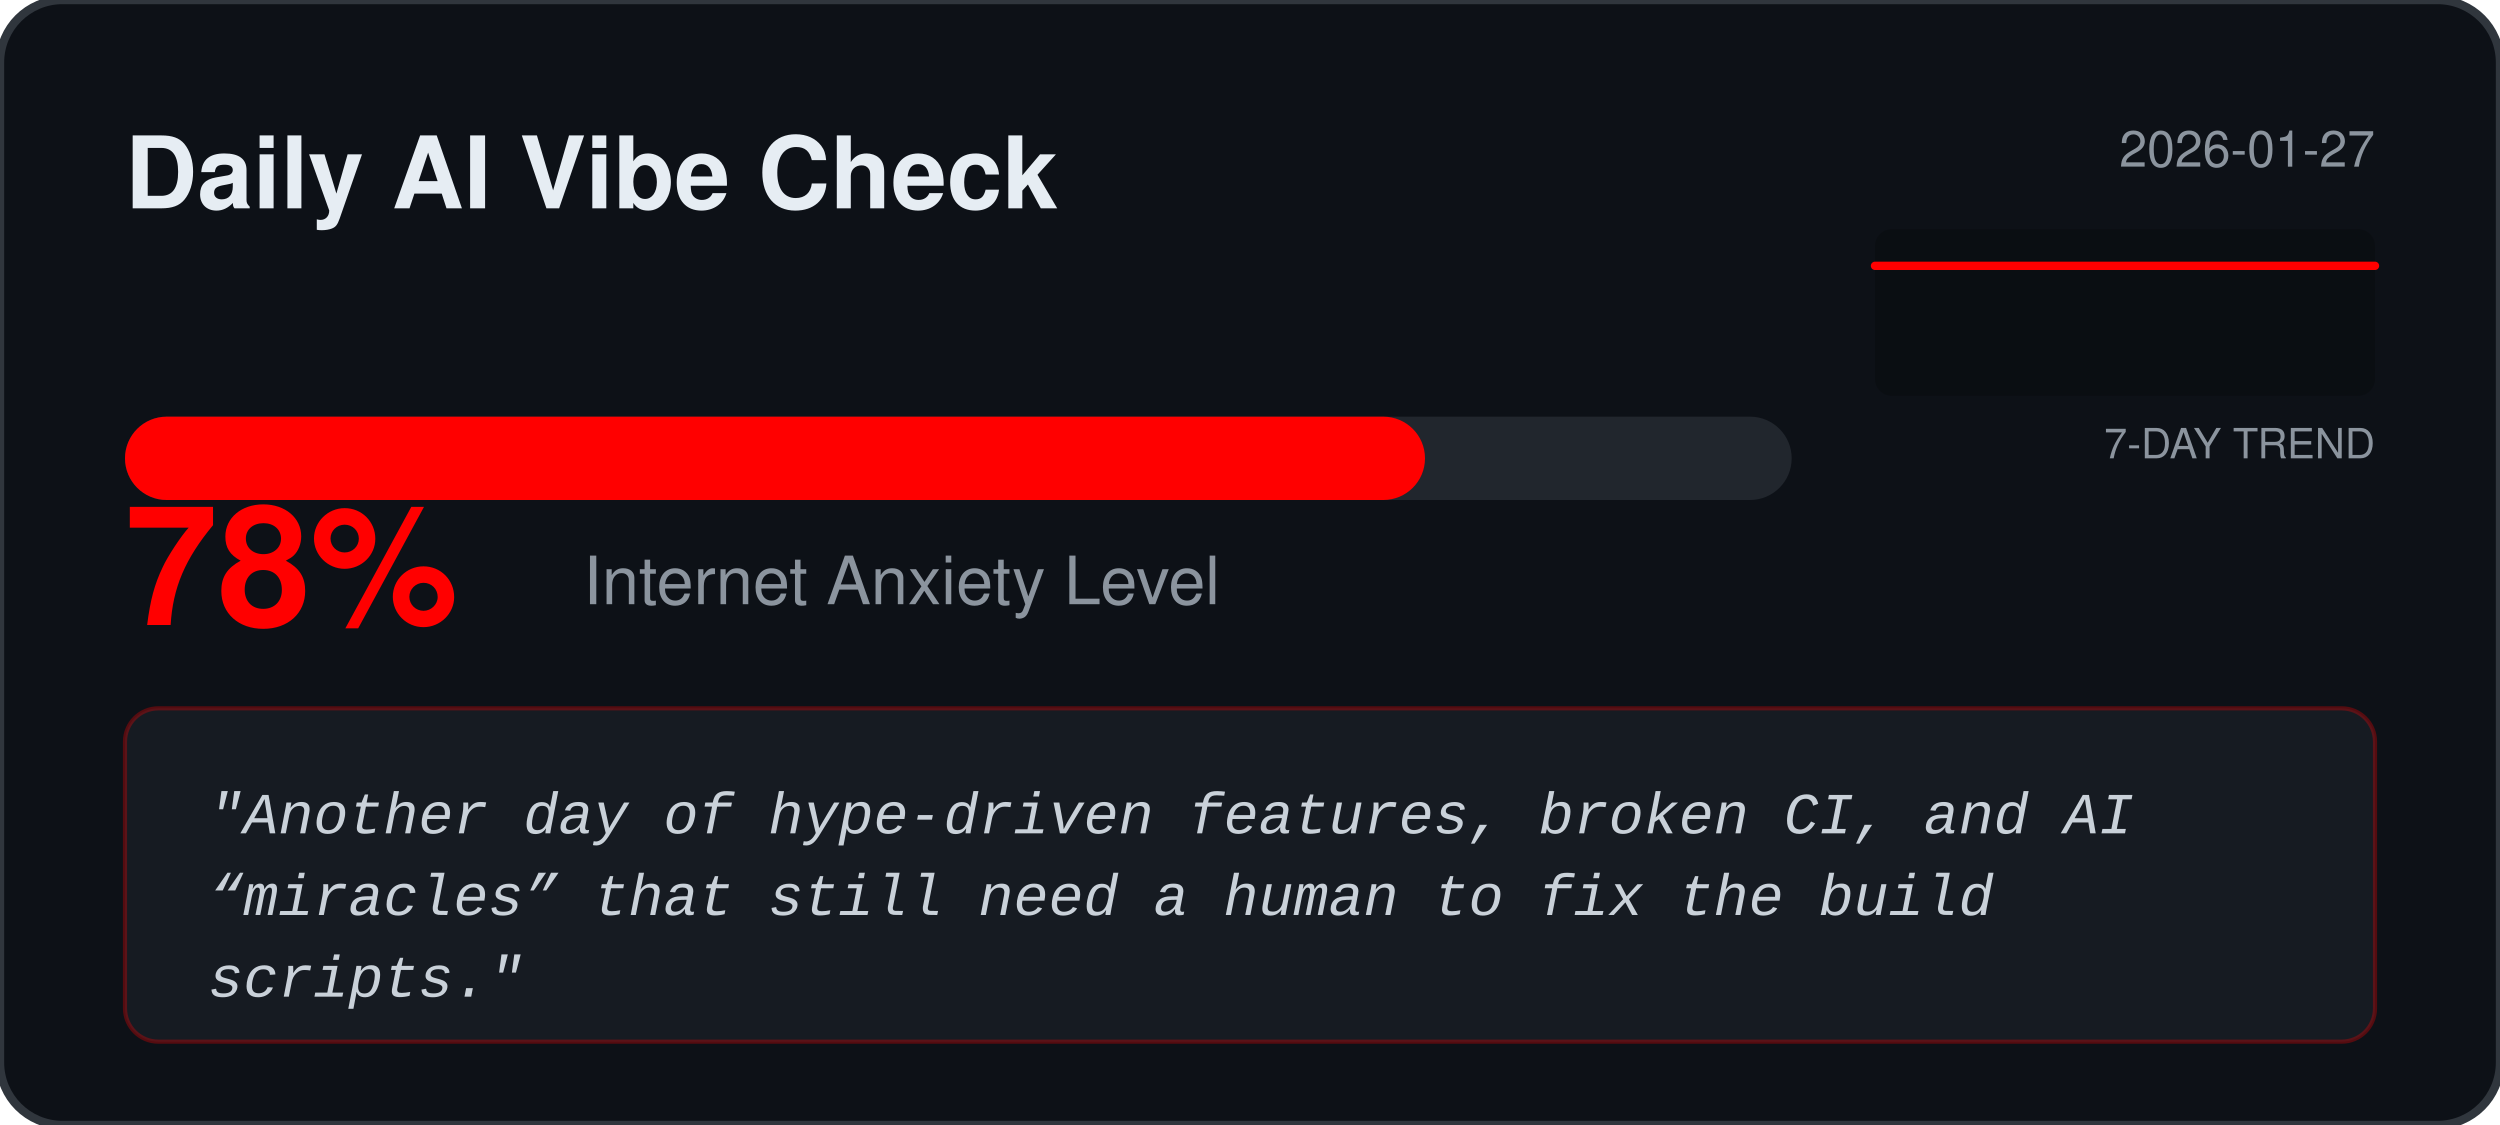
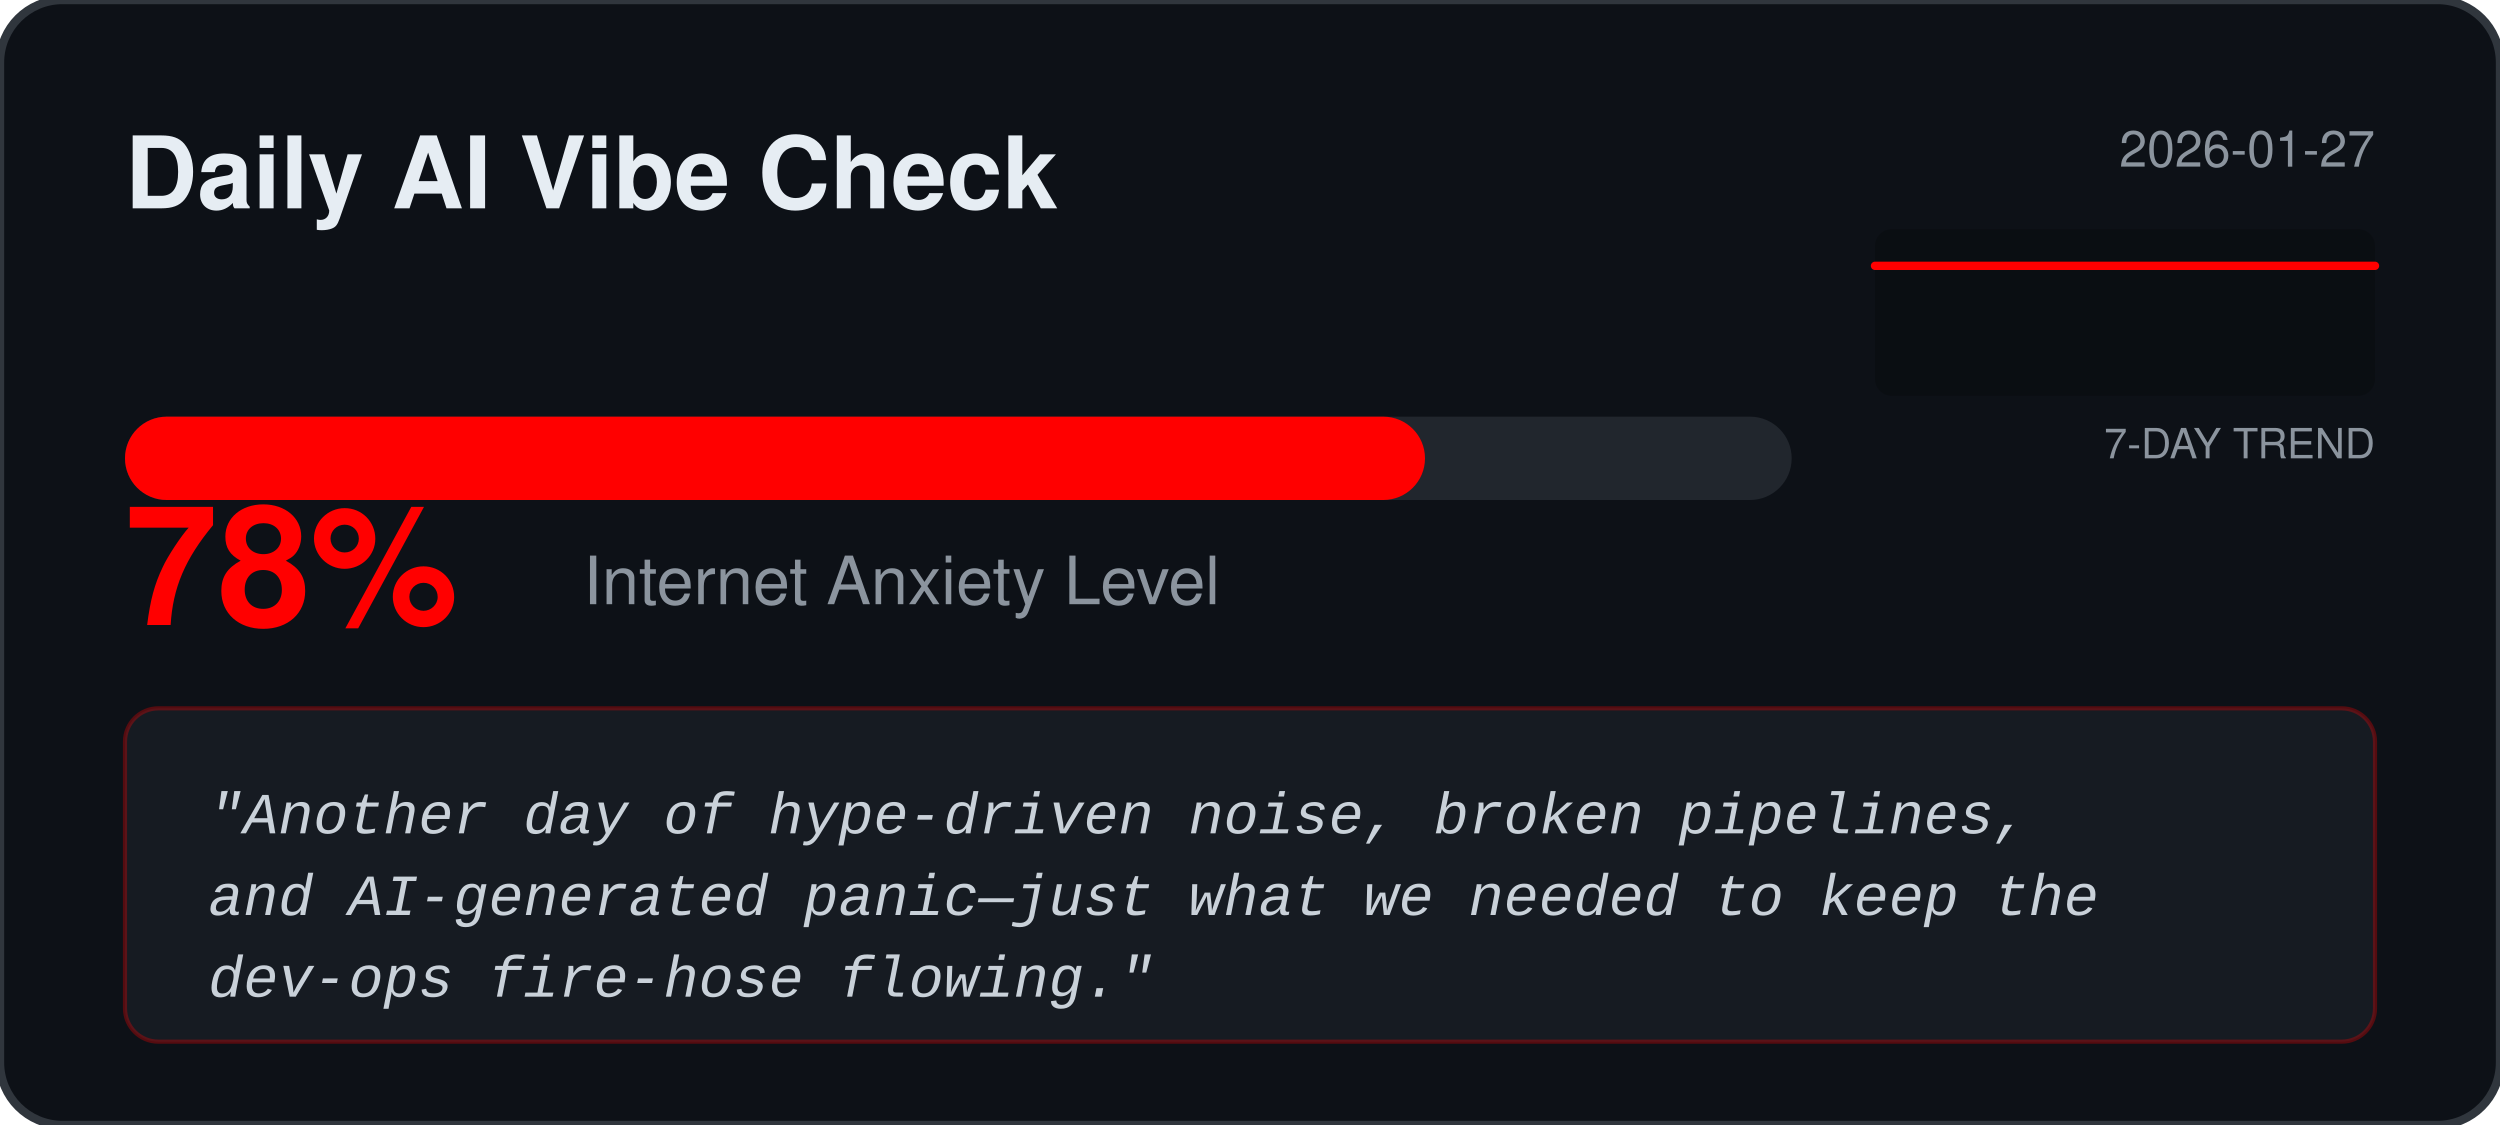
<svg xmlns="http://www.w3.org/2000/svg" width="600" height="270" viewBox="0 0 600 270" fill="none">
  <rect width="600" height="270" rx="15" fill="#0D1117" stroke="#30363D" stroke-width="2" />
  <text x="30" y="50" fill="#E6EDF3" font-family="Segoe UI, Helvetica, sans-serif" font-weight="bold" font-size="24">Daily AI Vibe Check</text>
  <text x="570" y="40" fill="#8B949E" font-family="Segoe UI, Helvetica, sans-serif" font-size="12" text-anchor="end">2026-01-27</text>
  <rect x="450" y="55" width="120" height="40" fill="#000000" fill-opacity="0.2" rx="4" />
  <text x="570" y="110" fill="#8B949E" font-family="Segoe UI, Helvetica, sans-serif" font-size="10" text-anchor="end">7-DAY TREND</text>
  <polyline points="450.0,63.8 470.0,63.8 490.0,63.8 510.0,63.8 530.0,63.8 550.0,63.8 570.0,63.8" fill="none" stroke="#FF0000" stroke-width="2" stroke-linecap="round" stroke-linejoin="round" />
  <rect x="30" y="100" width="400" height="20" rx="10" fill="#21262D" />
  <rect x="30" y="100" width="312.0" height="20" rx="10" fill="#FF0000" />
  <text x="30" y="150" fill="#FF0000" font-family="Segoe UI, Helvetica, sans-serif" font-weight="bold" font-size="40">78%</text>
  <text x="140" y="145" fill="#8B949E" font-family="Segoe UI, Helvetica, sans-serif" font-size="16">Internet Anxiety Level</text>
  <rect x="30" y="170" width="540" height="80" rx="8" fill="#161B22" stroke="#FF0000" stroke-opacity="0.3" />
  <text x="50" y="200" fill="#C9D1D9" font-family="Courier New, monospace" font-size="14" font-style="italic">
-     <tspan x="50" dy="0">"Another day of hype‑driven features, broken CI, and AI</tspan>
-     <tspan x="50" dy="1.4em">“miracles” that still need a human to fix the build</tspan>
-     <tspan x="50" dy="1.4em">scripts."</tspan>
+     <tspan x="50" dy="0">"Another day of hype‑driven noise, broken pipelines,</tspan>
+     <tspan x="50" dy="1.4em">and AI‑generated panic—just what we needed to keep the</tspan>
+     <tspan x="50" dy="1.4em">dev‑ops fire‑hose flowing."</tspan>
  </text>
</svg>
